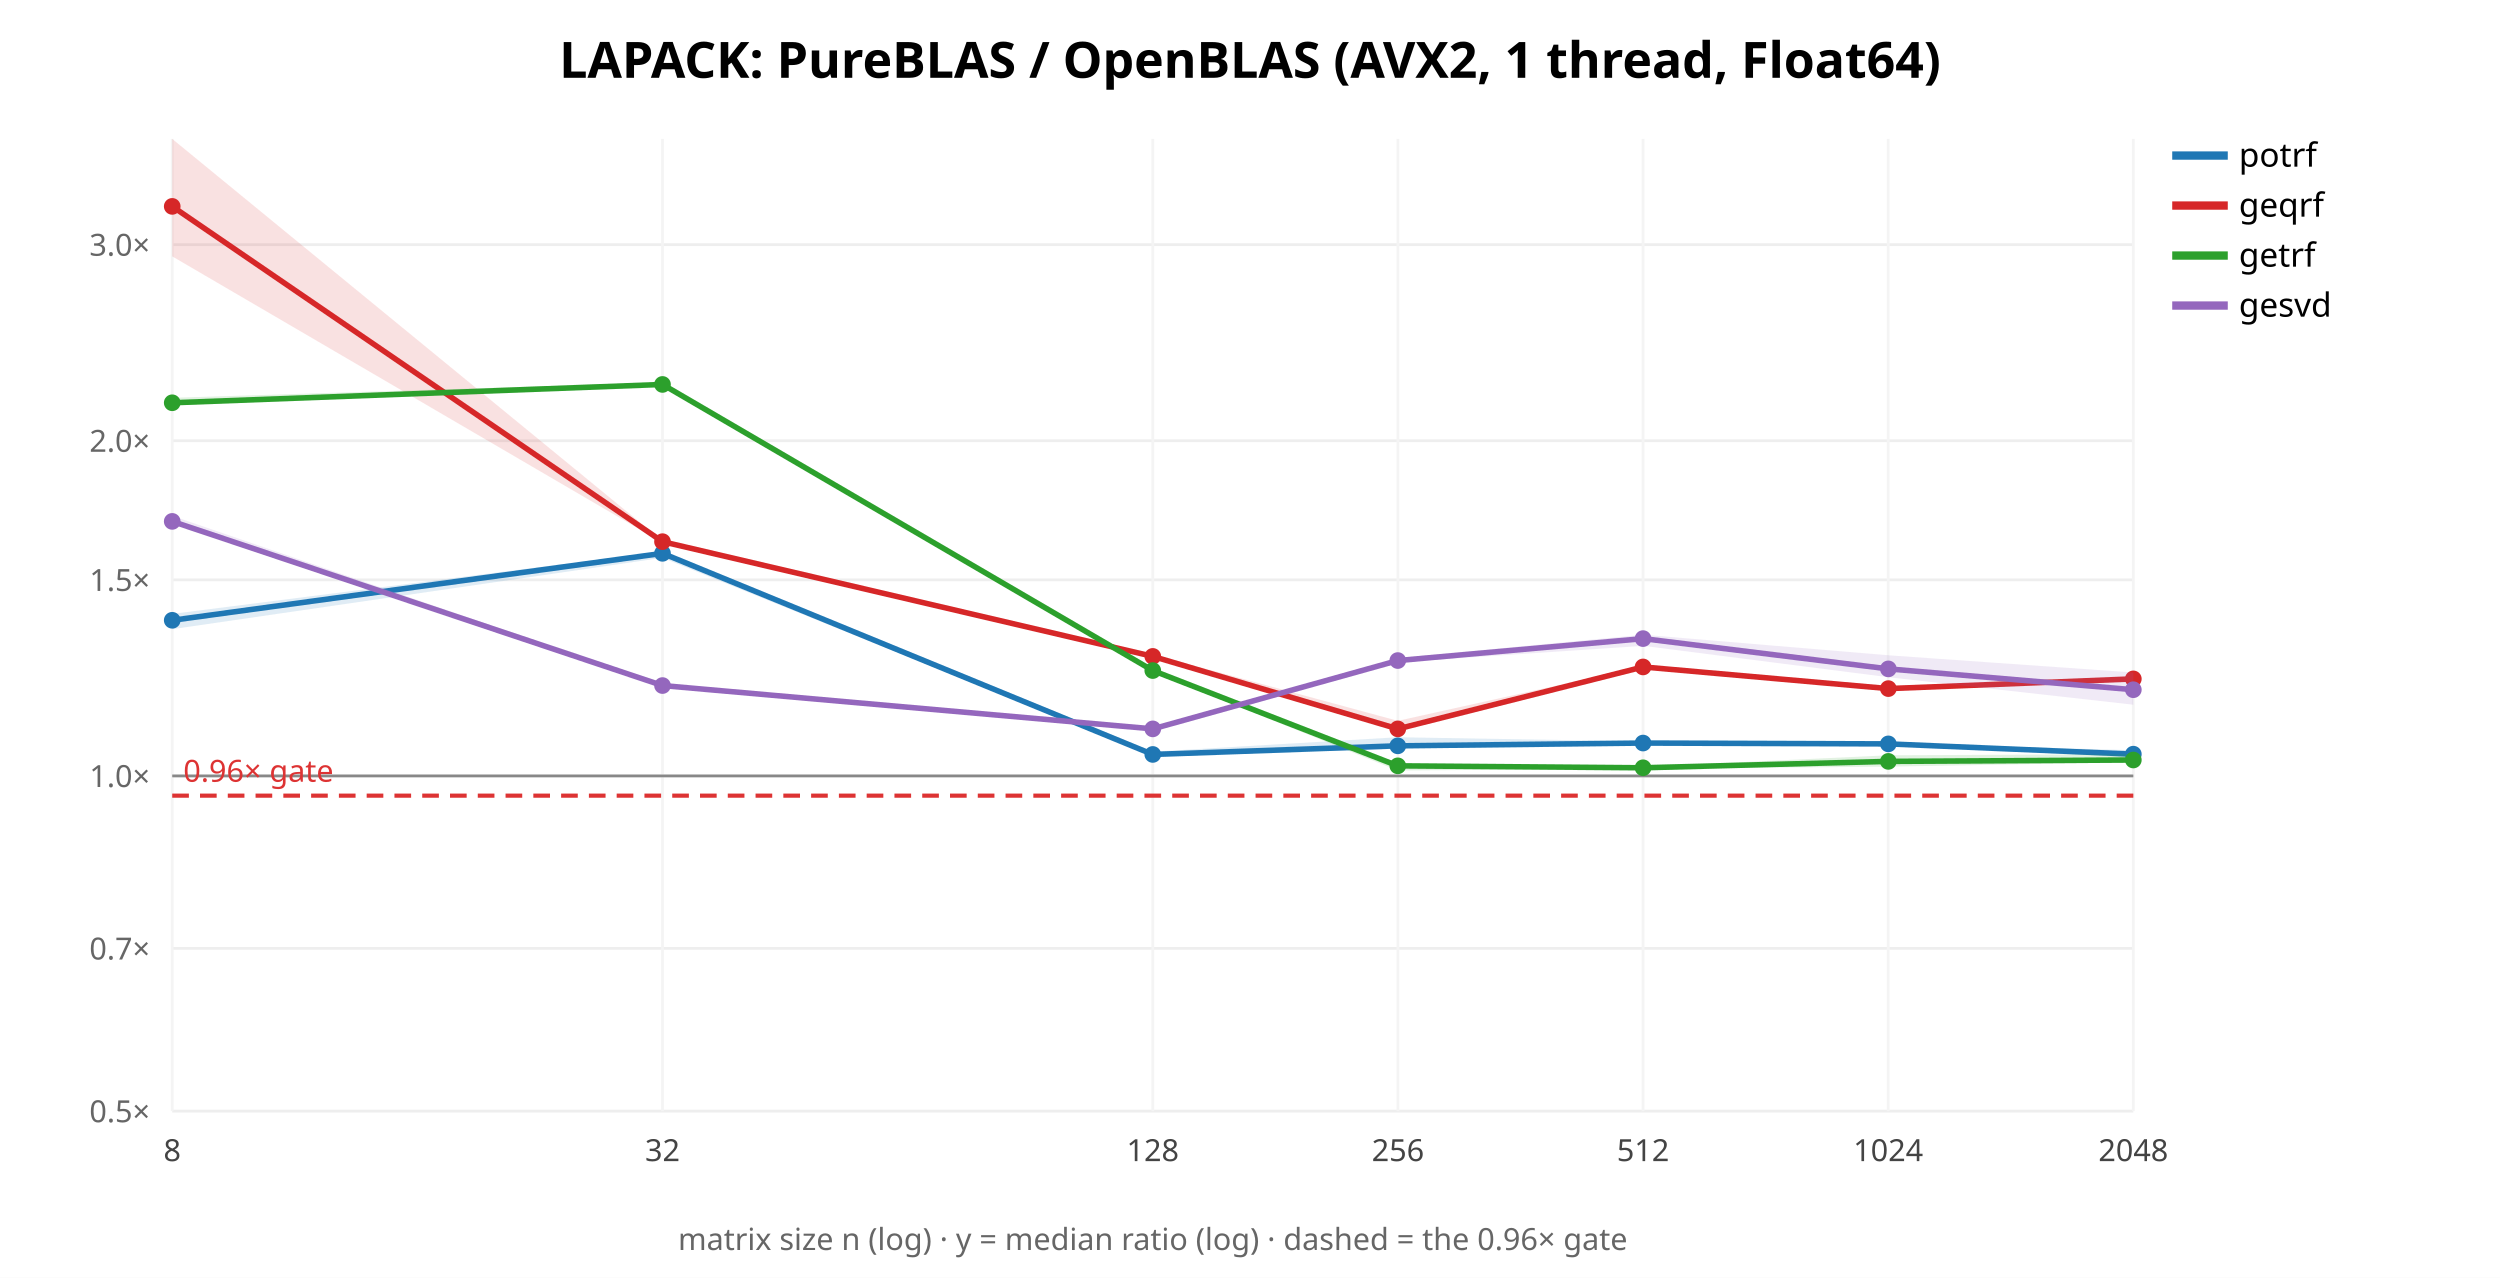
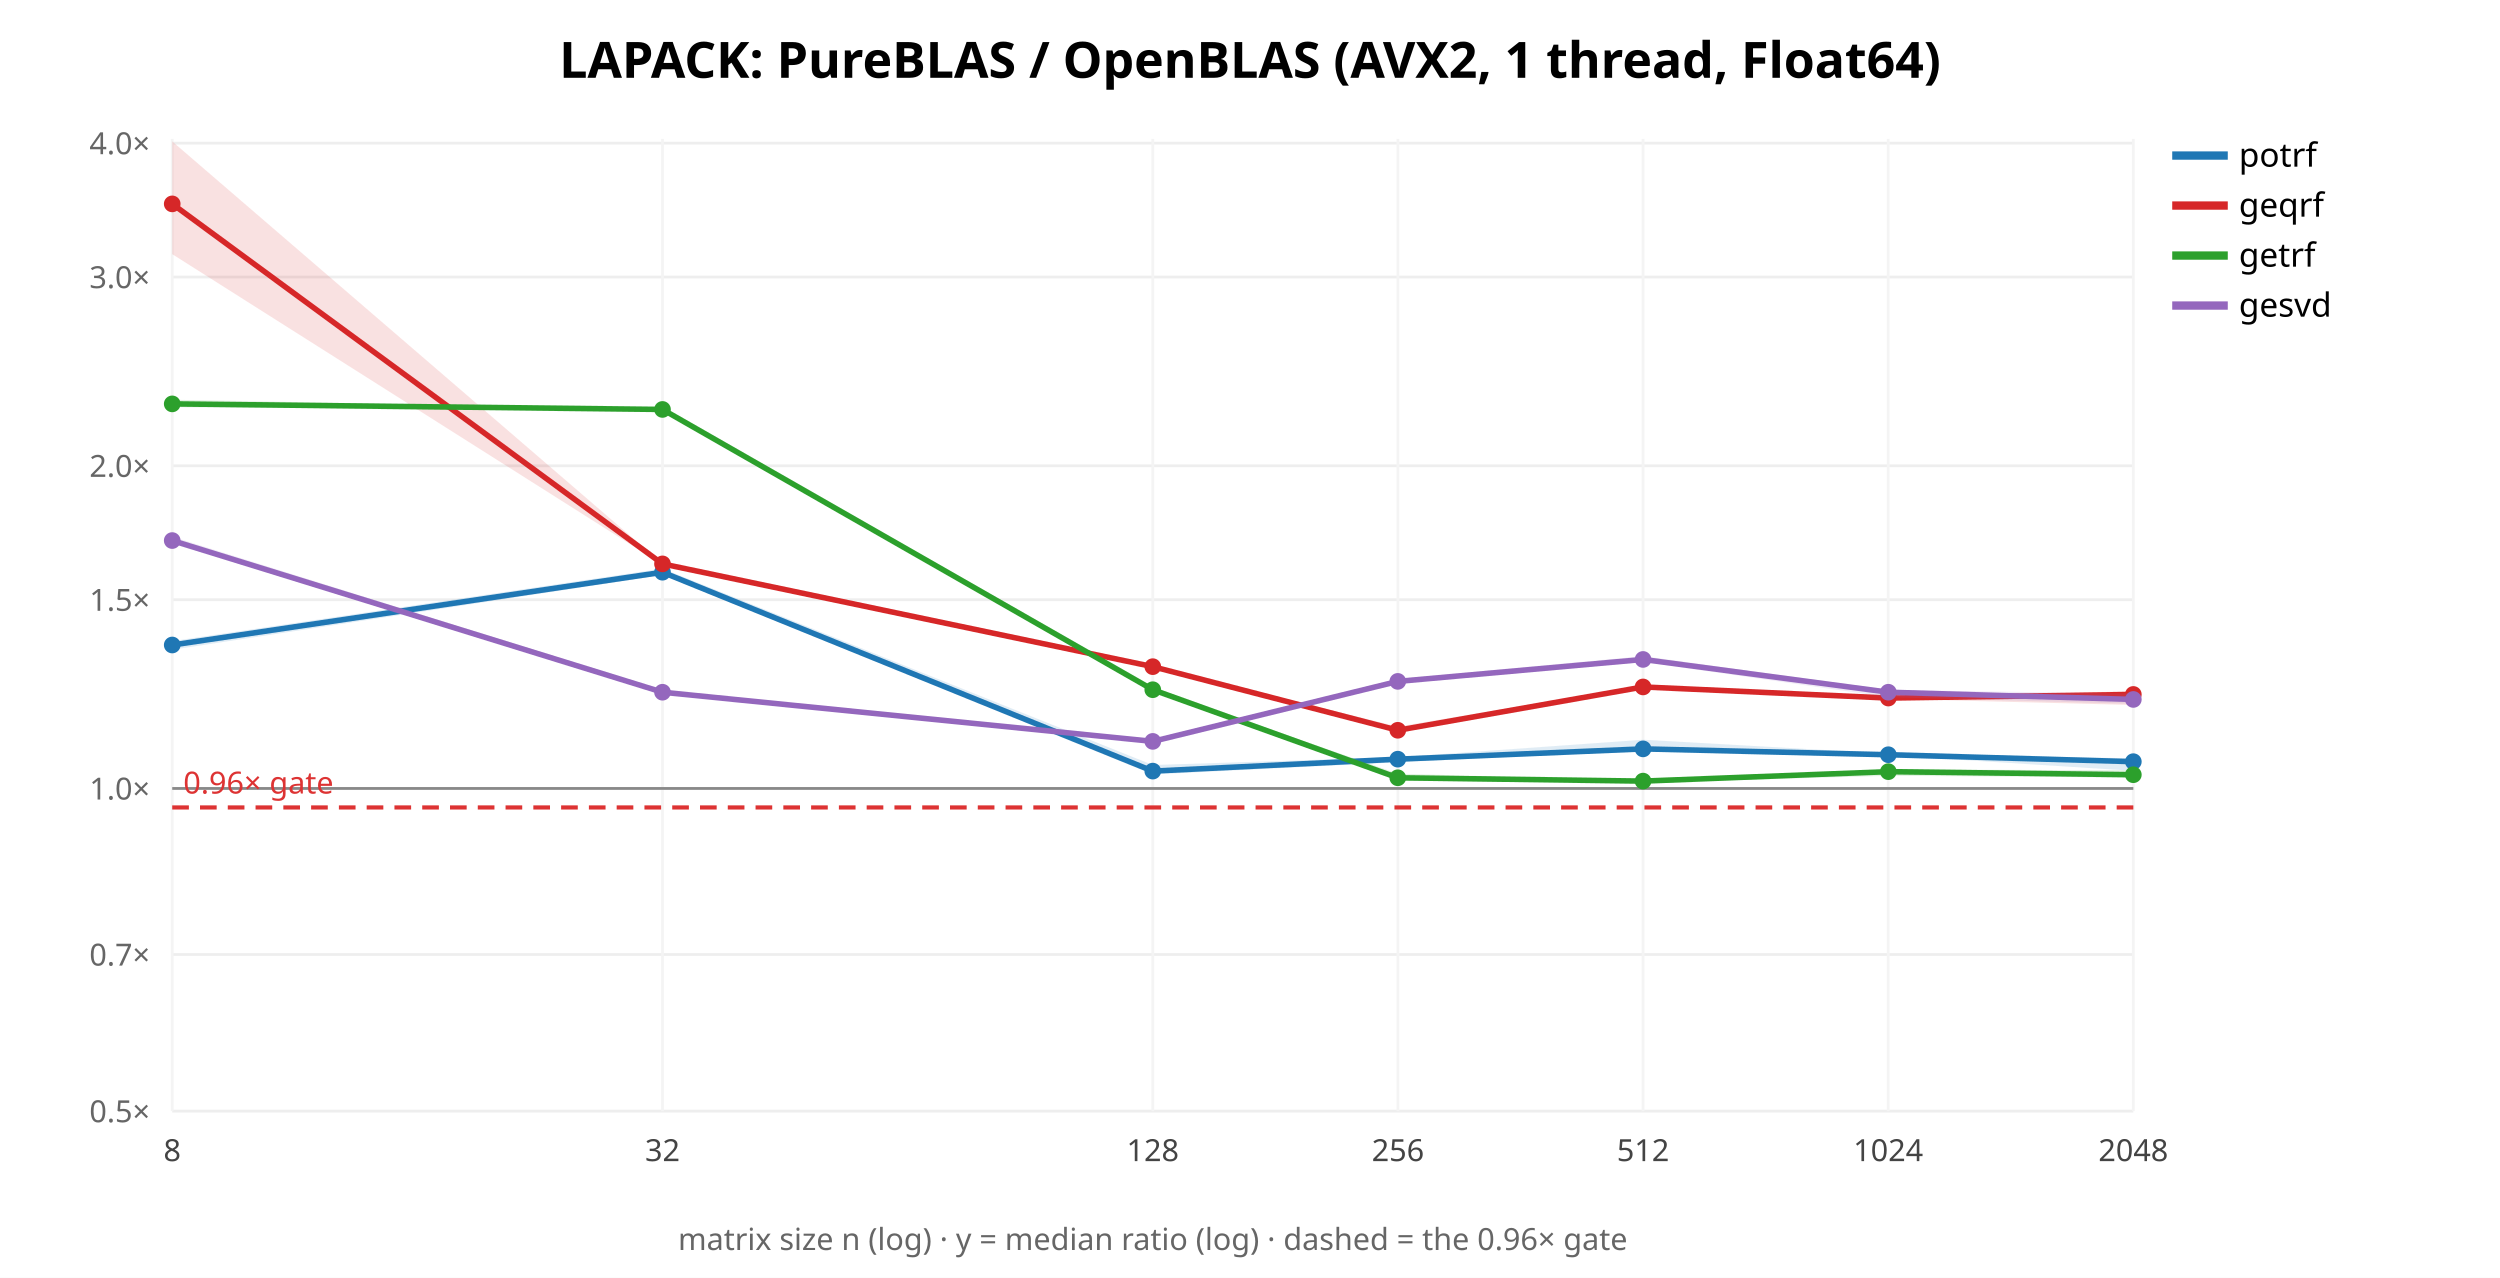
<svg xmlns="http://www.w3.org/2000/svg" width="900" height="460" font-family="sans-serif">
  <rect width="900" height="460" fill="white" />
  <text x="450.0" y="28" text-anchor="middle" font-size="18" font-weight="bold">LAPACK: PureBLAS / OpenBLAS (AVX2, 1 thread, Float64)</text>
  <line x1="62" y1="400.0" x2="768" y2="400.0" stroke="#eee" />
  <text x="54" y="404.0" text-anchor="end" font-size="11" fill="#666">0.5×</text>
-   <line x1="62" y1="341.423" x2="768" y2="341.423" stroke="#eee" />
-   <text x="54" y="345.423" text-anchor="end" font-size="11" fill="#666">0.7×</text>
-   <line x1="62" y1="279.33" x2="768" y2="279.33" stroke="#eee" />
-   <text x="54" y="283.33" text-anchor="end" font-size="11" fill="#666">1.0×</text>
-   <line x1="62" y1="208.742" x2="768" y2="208.742" stroke="#eee" />
-   <text x="54" y="212.742" text-anchor="end" font-size="11" fill="#666">1.5×</text>
-   <line x1="62" y1="158.659" x2="768" y2="158.659" stroke="#eee" />
-   <text x="54" y="162.659" text-anchor="end" font-size="11" fill="#666">2.0×</text>
-   <line x1="62" y1="88.071" x2="768" y2="88.071" stroke="#eee" />
-   <text x="54" y="92.071" text-anchor="end" font-size="11" fill="#666">3.0×</text>
+   <line x1="62" y1="343.614" x2="768" y2="343.614" stroke="#eee" />
+   <text x="54" y="347.614" text-anchor="end" font-size="11" fill="#666">0.7×</text>
+   <line x1="62" y1="283.842" x2="768" y2="283.842" stroke="#eee" />
+   <text x="54" y="287.842" text-anchor="end" font-size="11" fill="#666">1.0×</text>
+   <line x1="62" y1="215.894" x2="768" y2="215.894" stroke="#eee" />
+   <text x="54" y="219.894" text-anchor="end" font-size="11" fill="#666">1.5×</text>
+   <line x1="62" y1="167.684" x2="768" y2="167.684" stroke="#eee" />
+   <text x="54" y="171.684" text-anchor="end" font-size="11" fill="#666">2.0×</text>
+   <line x1="62" y1="99.736" x2="768" y2="99.736" stroke="#eee" />
+   <text x="54" y="103.736" text-anchor="end" font-size="11" fill="#666">3.0×</text>
+   <line x1="62" y1="51.526" x2="768" y2="51.526" stroke="#eee" />
+   <text x="54" y="55.526" text-anchor="end" font-size="11" fill="#666">4.0×</text>
  <line x1="62.0" y1="50" x2="62.0" y2="400" stroke="#f4f4f4" />
  <text x="62.0" y="418" text-anchor="middle" font-size="11" fill="#444">8</text>
  <line x1="238.5" y1="50" x2="238.5" y2="400" stroke="#f4f4f4" />
  <text x="238.5" y="418" text-anchor="middle" font-size="11" fill="#444">32</text>
  <line x1="415.0" y1="50" x2="415.0" y2="400" stroke="#f4f4f4" />
  <text x="415.0" y="418" text-anchor="middle" font-size="11" fill="#444">128</text>
  <line x1="503.25" y1="50" x2="503.25" y2="400" stroke="#f4f4f4" />
  <text x="503.25" y="418" text-anchor="middle" font-size="11" fill="#444">256</text>
  <line x1="591.5" y1="50" x2="591.5" y2="400" stroke="#f4f4f4" />
  <text x="591.5" y="418" text-anchor="middle" font-size="11" fill="#444">512</text>
  <line x1="679.75" y1="50" x2="679.75" y2="400" stroke="#f4f4f4" />
  <text x="679.75" y="418" text-anchor="middle" font-size="11" fill="#444">1024</text>
  <line x1="768.0" y1="50" x2="768.0" y2="400" stroke="#f4f4f4" />
  <text x="768.0" y="418" text-anchor="middle" font-size="11" fill="#444">2048</text>
-   <line x1="62" y1="279.33" x2="768" y2="279.33" stroke="#888" />
-   <line x1="62" y1="286.436" x2="768" y2="286.436" stroke="#d33" stroke-width="1.5" stroke-dasharray="6 4" />
-   <text x="66" y="281.436" font-size="11" fill="#d33">0.96× gate</text>
-   <polygon points="62.0,221.0 238.5,198.5 415.0,270.6 503.2,265.4 591.5,266.9 679.8,267.6 768.0,270.1 768.0,272.7 679.8,268.1 591.5,267.9 503.2,268.7 415.0,272.0 238.5,200.8 62.0,226.5" fill="#1f77b4" opacity="0.14" stroke="none" />
-   <polyline points="62.0,223.3 238.5,199.2 415.0,271.6 503.2,268.5 591.5,267.5 679.8,267.8 768.0,271.5" fill="none" stroke="#1f77b4" stroke-width="2" />
-   <circle cx="62.0" cy="223.3" r="3" fill="#1f77b4" />
-   <circle cx="238.5" cy="199.2" r="3" fill="#1f77b4" />
-   <circle cx="415.0" cy="271.6" r="3" fill="#1f77b4" />
-   <circle cx="503.2" cy="268.5" r="3" fill="#1f77b4" />
-   <circle cx="591.5" cy="267.5" r="3" fill="#1f77b4" />
-   <circle cx="679.8" cy="267.8" r="3" fill="#1f77b4" />
-   <circle cx="768.0" cy="271.5" r="3" fill="#1f77b4" />
+   <line x1="62" y1="283.842" x2="768" y2="283.842" stroke="#888" />
+   <line x1="62" y1="290.683" x2="768" y2="290.683" stroke="#d33" stroke-width="1.5" stroke-dasharray="6 4" />
+   <text x="66" y="285.683" font-size="11" fill="#d33">0.96× gate</text>
+   <polygon points="62.0,230.8 238.5,204.7 415.0,275.4 503.2,272.6 591.5,266.3 679.8,271.3 768.0,273.0 768.0,277.5 679.8,271.9 591.5,270.2 503.2,274.4 415.0,278.8 238.5,207.0 62.0,233.9" fill="#1f77b4" opacity="0.14" stroke="none" />
+   <polyline points="62.0,232.2 238.5,206.0 415.0,277.6 503.2,273.3 591.5,269.6 679.8,271.7 768.0,274.2" fill="none" stroke="#1f77b4" stroke-width="2" />
+   <circle cx="62.0" cy="232.2" r="3" fill="#1f77b4" />
+   <circle cx="238.5" cy="206.0" r="3" fill="#1f77b4" />
+   <circle cx="415.0" cy="277.6" r="3" fill="#1f77b4" />
+   <circle cx="503.2" cy="273.3" r="3" fill="#1f77b4" />
+   <circle cx="591.5" cy="269.6" r="3" fill="#1f77b4" />
+   <circle cx="679.8" cy="271.7" r="3" fill="#1f77b4" />
+   <circle cx="768.0" cy="274.2" r="3" fill="#1f77b4" />
  <line x1="782" y1="56" x2="802" y2="56" stroke="#1f77b4" stroke-width="3" />
  <text x="806" y="60" font-size="12">potrf</text>
-   <polygon points="62.0,50.0 238.5,194.7 415.0,235.6 503.2,259.5 591.5,239.9 679.8,246.9 768.0,244.0 768.0,244.8 679.8,248.5 591.5,240.6 503.2,263.1 415.0,236.4 238.5,195.4 62.0,92.3" fill="#d62728" opacity="0.14" stroke="none" />
-   <polyline points="62.0,74.3 238.5,195.0 415.0,236.3 503.2,262.4 591.5,240.1 679.8,247.9 768.0,244.4" fill="none" stroke="#d62728" stroke-width="2" />
-   <circle cx="62.0" cy="74.3" r="3" fill="#d62728" />
-   <circle cx="238.5" cy="195.0" r="3" fill="#d62728" />
-   <circle cx="415.0" cy="236.3" r="3" fill="#d62728" />
-   <circle cx="503.2" cy="262.4" r="3" fill="#d62728" />
-   <circle cx="591.5" cy="240.1" r="3" fill="#d62728" />
-   <circle cx="679.8" cy="247.9" r="3" fill="#d62728" />
-   <circle cx="768.0" cy="244.4" r="3" fill="#d62728" />
+   <polygon points="62.0,50.9 238.5,202.9 415.0,239.8 503.2,261.6 591.5,246.7 679.8,251.2 768.0,248.8 768.0,253.8 679.8,251.6 591.5,248.0 503.2,263.4 415.0,240.6 238.5,203.3 62.0,91.5" fill="#d62728" opacity="0.14" stroke="none" />
+   <polyline points="62.0,73.4 238.5,203.0 415.0,240.0 503.2,262.9 591.5,247.3 679.8,251.3 768.0,250.0" fill="none" stroke="#d62728" stroke-width="2" />
+   <circle cx="62.0" cy="73.4" r="3" fill="#d62728" />
+   <circle cx="238.5" cy="203.0" r="3" fill="#d62728" />
+   <circle cx="415.0" cy="240.0" r="3" fill="#d62728" />
+   <circle cx="503.2" cy="262.9" r="3" fill="#d62728" />
+   <circle cx="591.5" cy="247.3" r="3" fill="#d62728" />
+   <circle cx="679.8" cy="251.3" r="3" fill="#d62728" />
+   <circle cx="768.0" cy="250.0" r="3" fill="#d62728" />
  <line x1="782" y1="74" x2="802" y2="74" stroke="#d62728" stroke-width="3" />
  <text x="806" y="78" font-size="12">geqrf</text>
-   <polygon points="62.0,143.2 238.5,137.7 415.0,240.8 503.2,275.2 591.5,276.0 679.8,271.9 768.0,271.5 768.0,274.4 679.8,276.0 591.5,276.7 503.2,277.4 415.0,242.0 238.5,138.8 62.0,145.4" fill="#2ca02c" opacity="0.14" stroke="none" />
-   <polyline points="62.0,145.0 238.5,138.4 415.0,241.4 503.2,275.7 591.5,276.4 679.8,274.1 768.0,273.6" fill="none" stroke="#2ca02c" stroke-width="2" />
-   <circle cx="62.0" cy="145.0" r="3" fill="#2ca02c" />
-   <circle cx="238.5" cy="138.4" r="3" fill="#2ca02c" />
-   <circle cx="415.0" cy="241.4" r="3" fill="#2ca02c" />
-   <circle cx="503.2" cy="275.7" r="3" fill="#2ca02c" />
-   <circle cx="591.5" cy="276.4" r="3" fill="#2ca02c" />
-   <circle cx="679.8" cy="274.1" r="3" fill="#2ca02c" />
-   <circle cx="768.0" cy="273.6" r="3" fill="#2ca02c" />
+   <polygon points="62.0,143.9 238.5,147.3 415.0,247.9 503.2,278.5 591.5,281.1 679.8,277.0 768.0,277.3 768.0,279.9 679.8,279.3 591.5,281.7 503.2,281.1 415.0,248.5 238.5,147.7 62.0,146.6" fill="#2ca02c" opacity="0.14" stroke="none" />
+   <polyline points="62.0,145.4 238.5,147.4 415.0,248.3 503.2,280.0 591.5,281.2 679.8,277.8 768.0,278.9" fill="none" stroke="#2ca02c" stroke-width="2" />
+   <circle cx="62.0" cy="145.4" r="3" fill="#2ca02c" />
+   <circle cx="238.5" cy="147.4" r="3" fill="#2ca02c" />
+   <circle cx="415.0" cy="248.3" r="3" fill="#2ca02c" />
+   <circle cx="503.2" cy="280.0" r="3" fill="#2ca02c" />
+   <circle cx="591.5" cy="281.2" r="3" fill="#2ca02c" />
+   <circle cx="679.8" cy="277.8" r="3" fill="#2ca02c" />
+   <circle cx="768.0" cy="278.9" r="3" fill="#2ca02c" />
  <line x1="782" y1="92" x2="802" y2="92" stroke="#2ca02c" stroke-width="3" />
  <text x="806" y="96" font-size="12">getrf</text>
-   <polygon points="62.0,185.7 238.5,246.3 415.0,261.8 503.2,236.9 591.5,228.5 679.8,235.9 768.0,242.1 768.0,253.7 679.8,243.8 591.5,232.5 503.2,238.4 415.0,262.8 238.5,246.9 62.0,188.7" fill="#9467bd" opacity="0.14" stroke="none" />
-   <polyline points="62.0,187.7 238.5,246.8 415.0,262.4 503.2,237.8 591.5,229.9 679.8,240.8 768.0,248.3" fill="none" stroke="#9467bd" stroke-width="2" />
-   <circle cx="62.0" cy="187.7" r="3" fill="#9467bd" />
-   <circle cx="238.5" cy="246.8" r="3" fill="#9467bd" />
-   <circle cx="415.0" cy="262.4" r="3" fill="#9467bd" />
-   <circle cx="503.2" cy="237.8" r="3" fill="#9467bd" />
-   <circle cx="591.5" cy="229.9" r="3" fill="#9467bd" />
-   <circle cx="679.8" cy="240.8" r="3" fill="#9467bd" />
-   <circle cx="768.0" cy="248.3" r="3" fill="#9467bd" />
+   <polygon points="62.0,193.2 238.5,248.4 415.0,266.1 503.2,244.4 591.5,236.2 679.8,248.4 768.0,249.7 768.0,253.4 679.8,251.0 591.5,238.3 503.2,245.7 415.0,267.6 238.5,249.5 62.0,195.7" fill="#9467bd" opacity="0.14" stroke="none" />
+   <polyline points="62.0,194.6 238.5,249.2 415.0,266.9 503.2,245.3 591.5,237.4 679.8,249.2 768.0,251.8" fill="none" stroke="#9467bd" stroke-width="2" />
+   <circle cx="62.0" cy="194.6" r="3" fill="#9467bd" />
+   <circle cx="238.5" cy="249.2" r="3" fill="#9467bd" />
+   <circle cx="415.0" cy="266.9" r="3" fill="#9467bd" />
+   <circle cx="503.2" cy="245.3" r="3" fill="#9467bd" />
+   <circle cx="591.5" cy="237.4" r="3" fill="#9467bd" />
+   <circle cx="679.8" cy="249.2" r="3" fill="#9467bd" />
+   <circle cx="768.0" cy="251.8" r="3" fill="#9467bd" />
  <line x1="782" y1="110" x2="802" y2="110" stroke="#9467bd" stroke-width="3" />
  <text x="806" y="114" font-size="12">gesvd</text>
  <text x="415.0" y="450" text-anchor="middle" font-size="11" fill="#666">matrix size n (log) · y = median ratio (log) · dashed = the 0.96× gate</text>
</svg>
